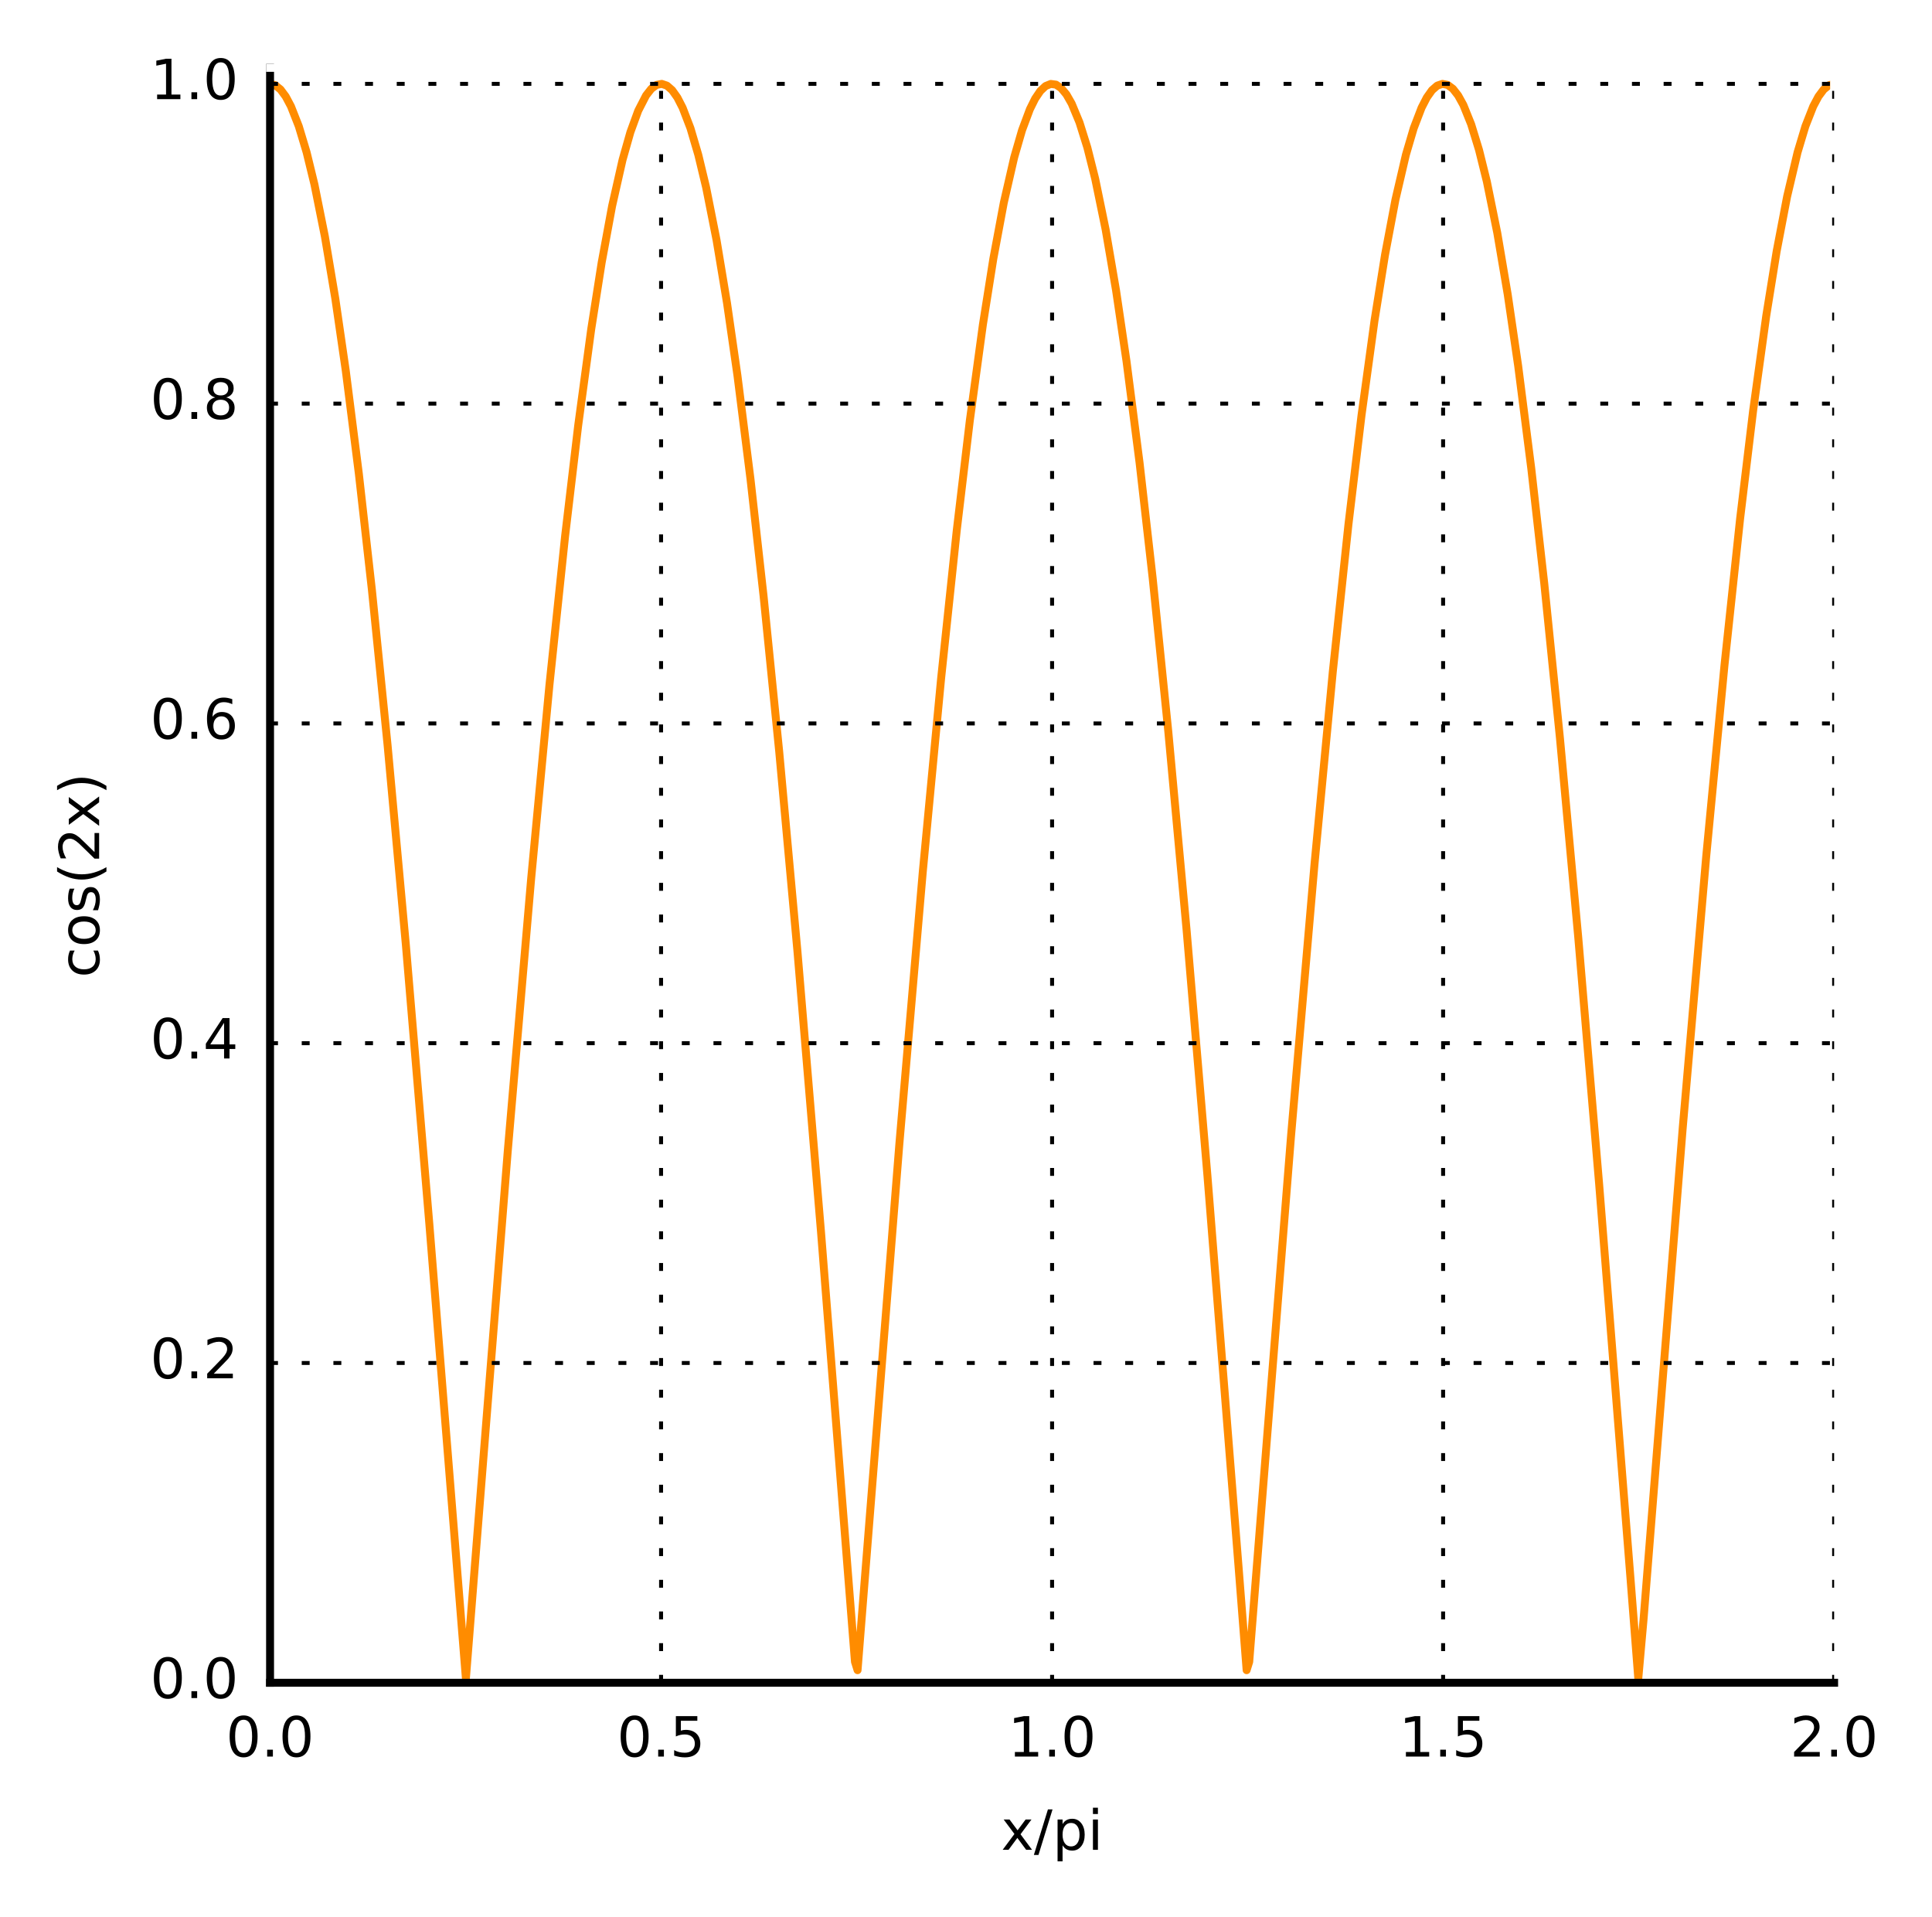
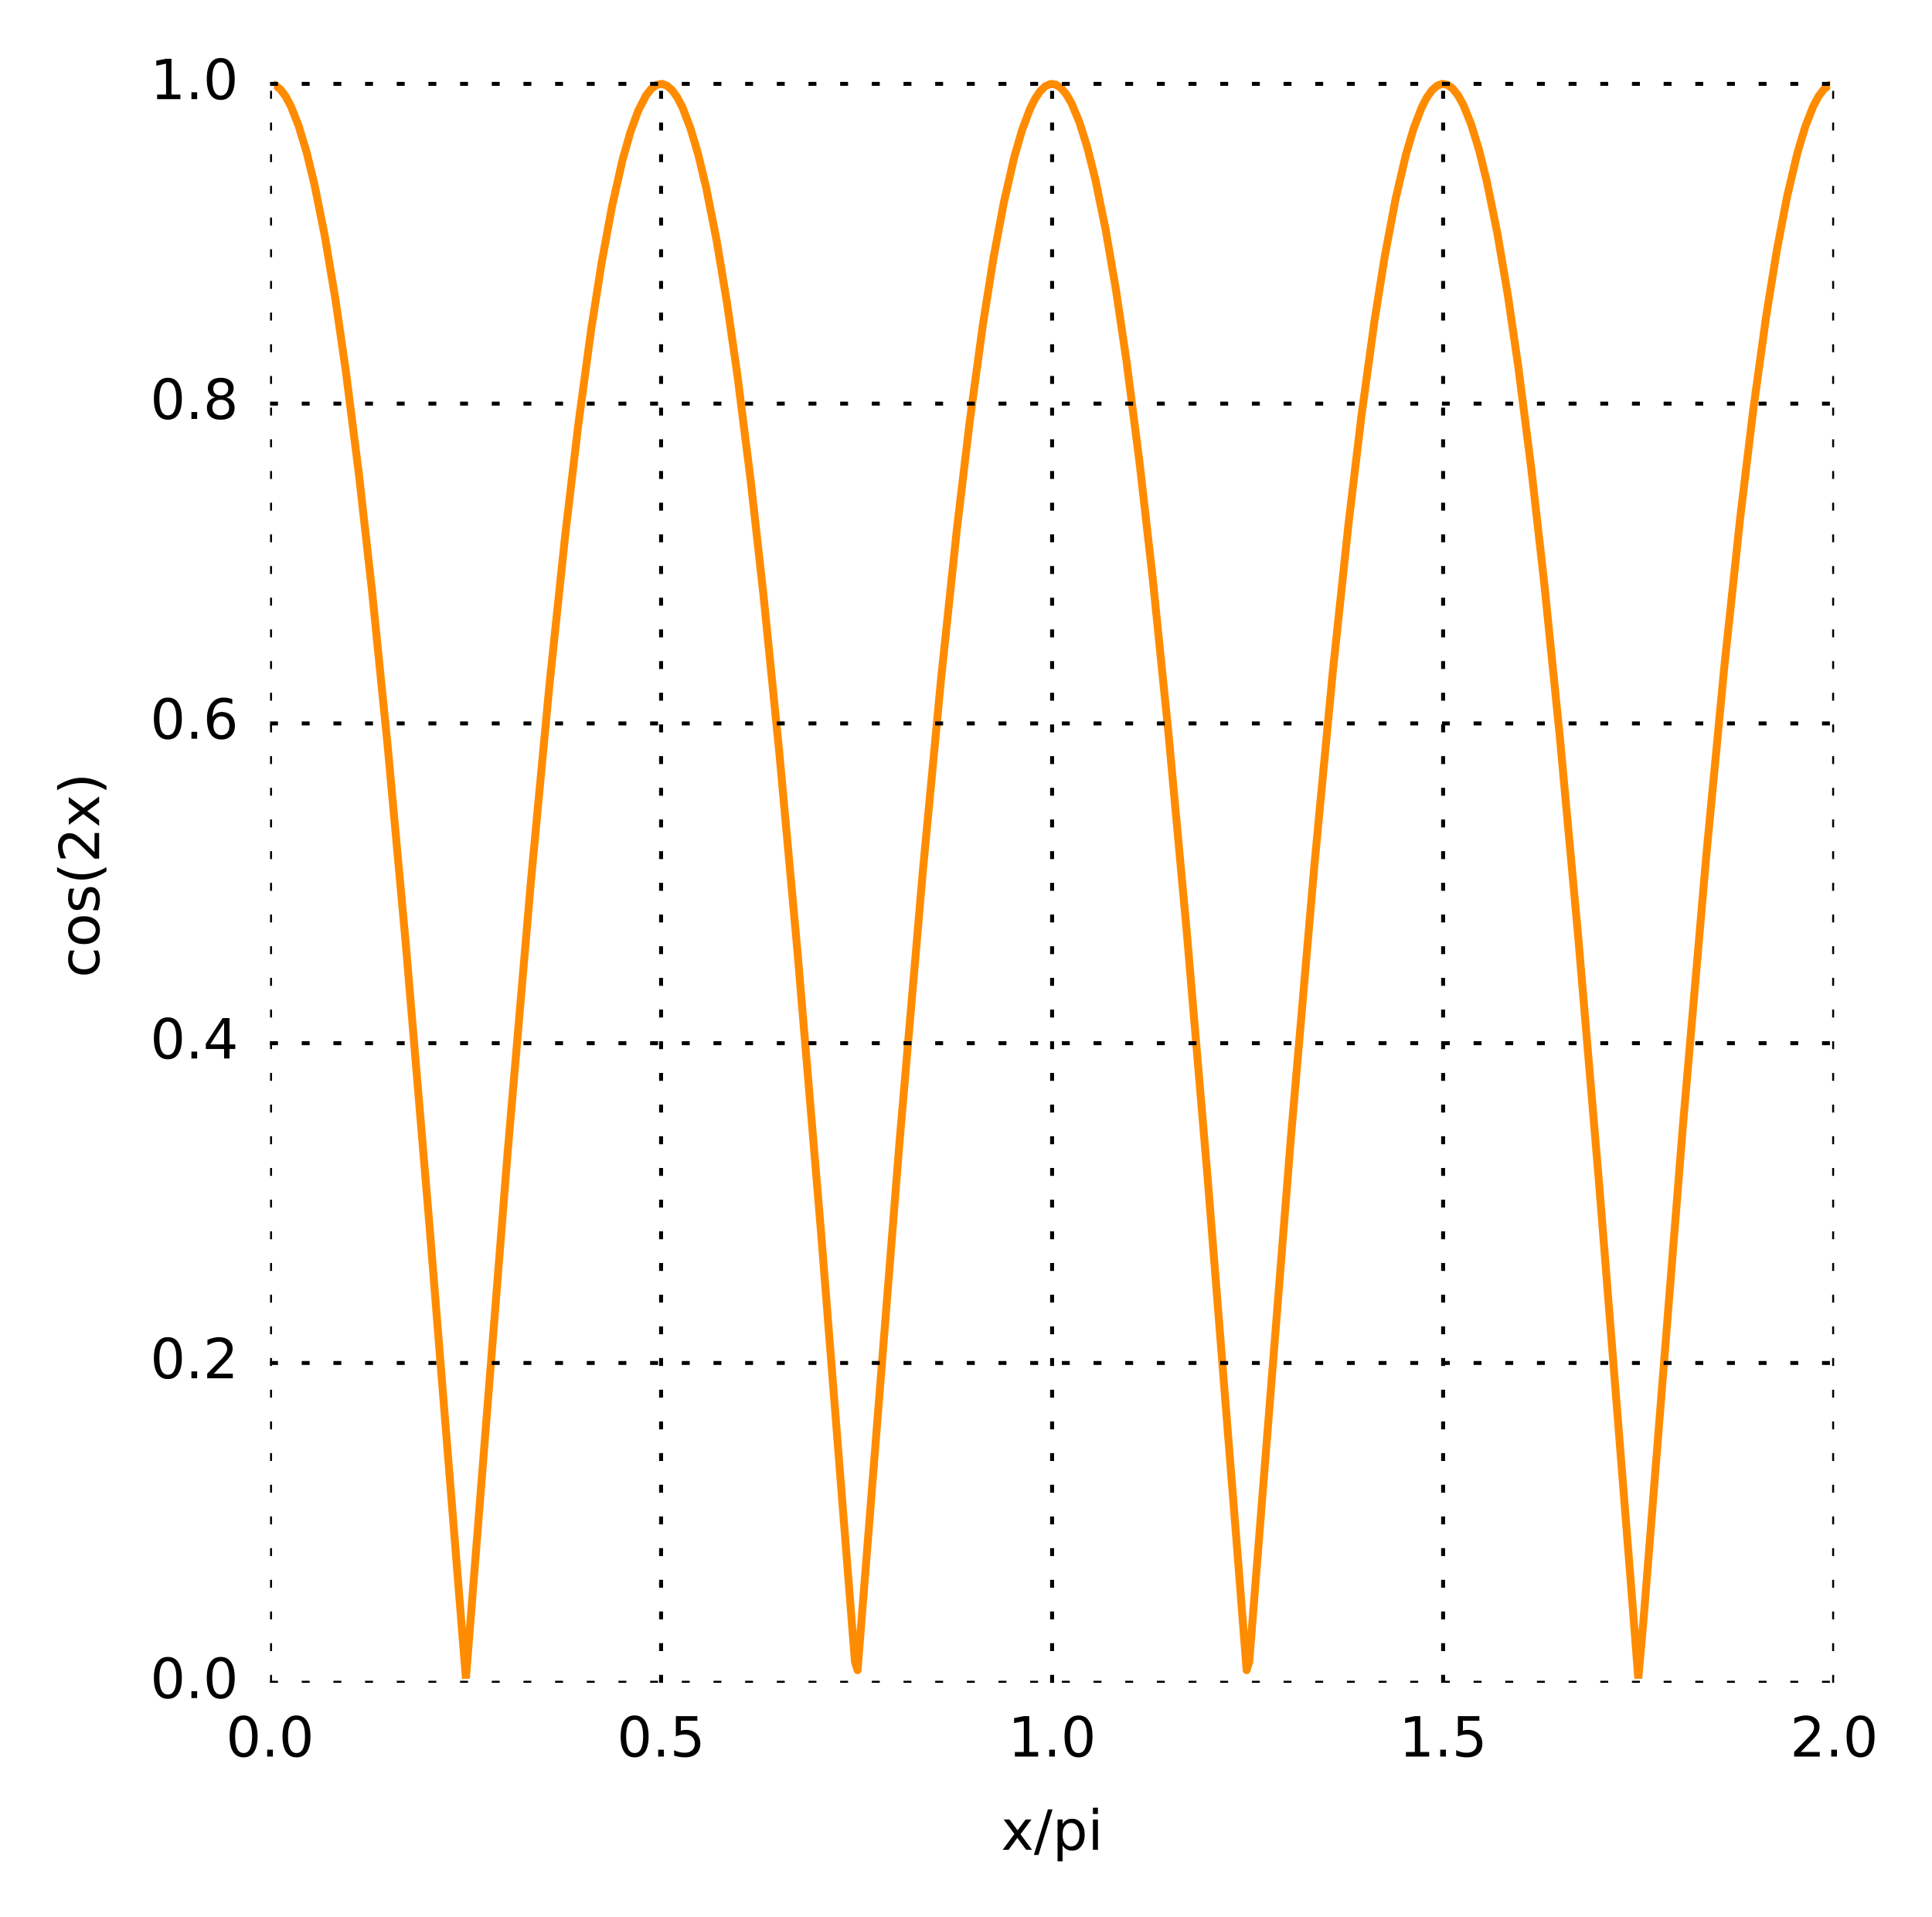
<svg xmlns="http://www.w3.org/2000/svg" xmlns:xlink="http://www.w3.org/1999/xlink" height="242pt" version="1.1" viewBox="0 0 244 242" width="244pt">
  <defs>
    <style type="text/css">
*{stroke-linecap:butt;stroke-linejoin:round;stroke-miterlimit:100000;}
  </style>
  </defs>
  <g id="figure_1">
    <g id="patch_1">
      <path d="M 0 242.222  L 244.405 242.222  L 244.405 0  L 0 0  z " style="fill:#ffffff;" />
    </g>
    <g id="axes_1">
      <g id="patch_2">
        <path d="M 34.107 212.472  L 231.639 212.472  L 231.639 8.568  L 34.107 8.568  z " style="fill:#ffffff;" />
      </g>
      <g id="line2d_1">
-         <path clip-path="url(#p4a780f7110)" d="M 34.107 10.587  L 34.766 10.765  L 35.426 11.298  L 36.085 12.185  L 36.745 13.424  L 37.734 15.939  L 38.724 19.232  L 39.713 23.291  L 41.032 29.865  L 42.351 37.723  L 43.67 46.812  L 45.319 59.803  L 46.968 74.473  L 48.947 94.065  L 51.255 119.265  L 54.223 154.534  L 58.84 211.943  L 64.116 145.473  L 67.084 110.919  L 69.392 86.481  L 71.371 67.674  L 73.02 53.74  L 74.669 41.552  L 75.988 33.148  L 77.307 26.006  L 78.626 20.176  L 79.615 16.69  L 80.604 13.979  L 81.594 12.054  L 82.253 11.212  L 82.913 10.723  L 83.572 10.59  L 84.232 10.812  L 84.891 11.389  L 85.551 12.32  L 86.21 13.604  L 87.2 16.184  L 88.189 19.542  L 89.178 23.663  L 90.497 30.319  L 91.817 38.256  L 93.136 47.419  L 94.784 60.498  L 96.433 75.248  L 98.412 94.924  L 100.72 120.206  L 103.688 155.549  L 107.975 209.825  L 108.305 210.884  L 113.581 144.475  L 116.549 110.005  L 118.858 85.655  L 120.836 66.938  L 122.485 53.088  L 124.134 40.99  L 125.453 32.664  L 126.772 25.602  L 128.091 19.856  L 129.081 16.434  L 130.07 13.789  L 130.729 12.461  L 131.389 11.486  L 132.048 10.865  L 132.708 10.598  L 133.368 10.687  L 134.027 11.131  L 134.687 11.93  L 135.346 13.081  L 136.335 15.466  L 137.325 18.63  L 138.314 22.562  L 139.633 28.972  L 140.952 36.672  L 142.271 45.61  L 143.92 58.426  L 145.569 72.935  L 147.548 92.356  L 149.856 117.392  L 152.494 148.478  L 156.451 198.19  L 157.441 210.884  L 157.77 209.825  L 163.047 143.479  L 166.015 109.095  L 168.323 84.833  L 170.302 66.206  L 171.951 52.441  L 173.599 40.434  L 174.919 32.185  L 176.238 25.204  L 177.557 19.542  L 178.546 16.184  L 179.535 13.604  L 180.195 12.32  L 180.854 11.389  L 181.514 10.812  L 182.173 10.59  L 182.833 10.723  L 183.493 11.212  L 184.152 12.054  L 184.812 13.25  L 185.801 15.7  L 186.79 18.929  L 187.78 22.924  L 189.099 29.415  L 190.418 37.195  L 191.737 46.209  L 193.386 59.113  L 195.034 73.702  L 197.013 93.209  L 199.321 118.327  L 201.96 149.483  L 205.917 199.247  L 206.906 211.943  L 207.566 204.533  L 212.512 142.485  L 215.48 108.187  L 217.789 84.015  L 219.767 65.479  L 221.416 51.797  L 223.065 39.882  L 224.384 31.711  L 225.703 24.811  L 227.022 19.232  L 228.011 15.939  L 229.001 13.424  L 229.66 12.185  L 230.32 11.298  L 230.979 10.765  L 231.639 10.587  L 231.639 10.587  " style="fill:none;stroke:#ff8c00;stroke-linecap:square;" />
+         <path clip-path="url(#pade749d663)" d="M 34.107 10.587  L 34.766 10.765  L 35.426 11.298  L 36.085 12.185  L 36.745 13.424  L 37.734 15.939  L 38.724 19.232  L 39.713 23.291  L 41.032 29.865  L 42.351 37.723  L 43.67 46.812  L 45.319 59.803  L 46.968 74.473  L 48.947 94.065  L 51.255 119.265  L 54.223 154.534  L 58.84 211.943  L 64.116 145.473  L 67.084 110.919  L 69.392 86.481  L 71.371 67.674  L 73.02 53.74  L 74.669 41.552  L 75.988 33.148  L 77.307 26.006  L 78.626 20.176  L 79.615 16.69  L 80.604 13.979  L 81.594 12.054  L 82.253 11.212  L 82.913 10.723  L 83.572 10.59  L 84.232 10.812  L 84.891 11.389  L 85.551 12.32  L 86.21 13.604  L 87.2 16.184  L 88.189 19.542  L 89.178 23.663  L 90.497 30.319  L 91.817 38.256  L 93.136 47.419  L 94.784 60.498  L 96.433 75.248  L 98.412 94.924  L 100.72 120.206  L 103.688 155.549  L 107.975 209.825  L 108.305 210.884  L 113.581 144.475  L 116.549 110.005  L 118.858 85.655  L 120.836 66.938  L 122.485 53.088  L 124.134 40.99  L 125.453 32.664  L 126.772 25.602  L 128.091 19.856  L 129.081 16.434  L 130.07 13.789  L 130.729 12.461  L 131.389 11.486  L 132.048 10.865  L 132.708 10.598  L 133.368 10.687  L 134.027 11.131  L 134.687 11.93  L 135.346 13.081  L 136.335 15.466  L 137.325 18.63  L 138.314 22.562  L 139.633 28.972  L 140.952 36.672  L 142.271 45.61  L 143.92 58.426  L 145.569 72.935  L 147.548 92.356  L 149.856 117.392  L 152.494 148.478  L 156.451 198.19  L 157.441 210.884  L 157.77 209.825  L 163.047 143.479  L 166.015 109.095  L 168.323 84.833  L 170.302 66.206  L 171.951 52.441  L 173.599 40.434  L 174.919 32.185  L 176.238 25.204  L 177.557 19.542  L 178.546 16.184  L 179.535 13.604  L 180.195 12.32  L 180.854 11.389  L 181.514 10.812  L 182.173 10.59  L 182.833 10.723  L 183.493 11.212  L 184.152 12.054  L 184.812 13.25  L 185.801 15.7  L 186.79 18.929  L 187.78 22.924  L 189.099 29.415  L 190.418 37.195  L 191.737 46.209  L 193.386 59.113  L 195.034 73.702  L 197.013 93.209  L 199.321 118.327  L 201.96 149.483  L 205.917 199.247  L 206.906 211.943  L 207.566 204.533  L 212.512 142.485  L 215.48 108.187  L 217.789 84.015  L 219.767 65.479  L 221.416 51.797  L 223.065 39.882  L 224.384 31.711  L 225.703 24.811  L 227.022 19.232  L 228.011 15.939  L 229.001 13.424  L 229.66 12.185  L 230.32 11.298  L 230.979 10.765  L 231.639 10.587  L 231.639 10.587  " style="fill:none;stroke:#ff8c00;stroke-linecap:square;" />
      </g>
      <g id="patch_3">
-         <path d="M 34.107 212.472  L 34.107 8.568  " style="fill:none;stroke:#000000;stroke-linecap:square;stroke-linejoin:miter;" />
+         <path d="M 34.107 212.472  L 231.639 212.472  " style="fill:none;stroke:#ffffff;stroke-linecap:square;stroke-linejoin:miter;" />
      </g>
      <g id="patch_4">
+         <path d="M 34.107 8.568  L 231.639 8.568  " style="fill:none;stroke:#ffffff;stroke-linecap:square;stroke-linejoin:miter;" />
+       </g>
+       <g id="patch_5">
+         <path d="M 34.107 212.472  L 34.107 8.568  " style="fill:none;stroke:#ffffff;stroke-linecap:square;stroke-linejoin:miter;" />
+       </g>
+       <g id="patch_6">
        <path d="M 231.639 212.472  L 231.639 8.568  " style="fill:none;stroke:#ffffff;stroke-linecap:square;stroke-linejoin:miter;" />
-       </g>
-       <g id="patch_5">
-         <path d="M 34.107 8.568  L 231.639 8.568  " style="fill:none;stroke:#ffffff;stroke-linecap:square;stroke-linejoin:miter;" />
-       </g>
-       <g id="patch_6">
-         <path d="M 34.107 212.472  L 231.639 212.472  " style="fill:none;stroke:#000000;stroke-linecap:square;stroke-linejoin:miter;" />
      </g>
      <g id="matplotlib.axis_1">
        <g id="xtick_1">
          <g id="line2d_2">
-             <path clip-path="url(#p4a780f7110)" d="M 34.107 212.472  L 34.107 8.568  " style="fill:none;stroke:#000000;stroke-dasharray:1,3;stroke-dashoffset:0.0;stroke-width:0.5;" />
+             <path clip-path="url(#pade749d663)" d="M 34.107 212.472  L 34.107 8.568  " style="fill:none;stroke:#000000;stroke-dasharray:1,3;stroke-dashoffset:0.0;stroke-width:0.5;" />
          </g>
          <g id="line2d_3" />
          <g id="line2d_4" />
          <g id="text_1">
            <defs>
              <path d="M 10.688 12.406  L 21 12.406  L 21 0  L 10.688 0  z " id="BitstreamVeraSans-Roman-2e" />
              <path d="M 31.781 66.406  Q 24.172 66.406 20.328 58.906  Q 16.5 51.422 16.5 36.375  Q 16.5 21.391 20.328 13.891  Q 24.172 6.391 31.781 6.391  Q 39.453 6.391 43.281 13.891  Q 47.125 21.391 47.125 36.375  Q 47.125 51.422 43.281 58.906  Q 39.453 66.406 31.781 66.406  M 31.781 74.219  Q 44.047 74.219 50.516 64.516  Q 56.984 54.828 56.984 36.375  Q 56.984 17.969 50.516 8.266  Q 44.047 -1.422 31.781 -1.422  Q 19.531 -1.422 13.062 8.266  Q 6.594 17.969 6.594 36.375  Q 6.594 54.828 13.062 64.516  Q 19.531 74.219 31.781 74.219  " id="BitstreamVeraSans-Roman-30" />
            </defs>
            <g transform="translate(28.54078 221.7914)scale(0.07 -0.07)">
              <use xlink:href="#BitstreamVeraSans-Roman-30" />
              <use x="63.623" xlink:href="#BitstreamVeraSans-Roman-2e" />
              <use x="95.41" xlink:href="#BitstreamVeraSans-Roman-30" />
            </g>
          </g>
        </g>
        <g id="xtick_2">
          <g id="line2d_5">
-             <path clip-path="url(#p4a780f7110)" d="M 83.49 212.472  L 83.49 8.568  " style="fill:none;stroke:#000000;stroke-dasharray:1,3;stroke-dashoffset:0.0;stroke-width:0.5;" />
+             <path clip-path="url(#pade749d663)" d="M 83.49 212.472  L 83.49 8.568  " style="fill:none;stroke:#000000;stroke-dasharray:1,3;stroke-dashoffset:0.0;stroke-width:0.5;" />
          </g>
          <g id="line2d_6" />
          <g id="line2d_7" />
          <g id="text_2">
            <defs>
              <path d="M 10.797 72.906  L 49.516 72.906  L 49.516 64.594  L 19.828 64.594  L 19.828 46.734  Q 21.969 47.469 24.109 47.828  Q 26.266 48.188 28.422 48.188  Q 40.625 48.188 47.75 41.5  Q 54.891 34.812 54.891 23.391  Q 54.891 11.625 47.562 5.094  Q 40.234 -1.422 26.906 -1.422  Q 22.312 -1.422 17.547 -0.641  Q 12.797 0.141 7.719 1.703  L 7.719 11.625  Q 12.109 9.234 16.797 8.062  Q 21.484 6.891 26.703 6.891  Q 35.156 6.891 40.078 11.328  Q 45.016 15.766 45.016 23.391  Q 45.016 31 40.078 35.438  Q 35.156 39.891 26.703 39.891  Q 22.75 39.891 18.812 39.016  Q 14.891 38.141 10.797 36.281  z " id="BitstreamVeraSans-Roman-35" />
            </defs>
            <g transform="translate(77.92378 221.7914)scale(0.07 -0.07)">
              <use xlink:href="#BitstreamVeraSans-Roman-30" />
              <use x="63.623" xlink:href="#BitstreamVeraSans-Roman-2e" />
              <use x="95.41" xlink:href="#BitstreamVeraSans-Roman-35" />
            </g>
          </g>
        </g>
        <g id="xtick_3">
          <g id="line2d_8">
-             <path clip-path="url(#p4a780f7110)" d="M 132.873 212.472  L 132.873 8.568  " style="fill:none;stroke:#000000;stroke-dasharray:1,3;stroke-dashoffset:0.0;stroke-width:0.5;" />
+             <path clip-path="url(#pade749d663)" d="M 132.873 212.472  L 132.873 8.568  " style="fill:none;stroke:#000000;stroke-dasharray:1,3;stroke-dashoffset:0.0;stroke-width:0.5;" />
          </g>
          <g id="line2d_9" />
          <g id="line2d_10" />
          <g id="text_3">
            <defs>
              <path d="M 12.406 8.297  L 28.516 8.297  L 28.516 63.922  L 10.984 60.406  L 10.984 69.391  L 28.422 72.906  L 38.281 72.906  L 38.281 8.297  L 54.391 8.297  L 54.391 0  L 12.406 0  z " id="BitstreamVeraSans-Roman-31" />
            </defs>
            <g transform="translate(127.3068 221.7914)scale(0.07 -0.07)">
              <use xlink:href="#BitstreamVeraSans-Roman-31" />
              <use x="63.623" xlink:href="#BitstreamVeraSans-Roman-2e" />
              <use x="95.41" xlink:href="#BitstreamVeraSans-Roman-30" />
            </g>
          </g>
        </g>
        <g id="xtick_4">
          <g id="line2d_11">
-             <path clip-path="url(#p4a780f7110)" d="M 182.256 212.472  L 182.256 8.568  " style="fill:none;stroke:#000000;stroke-dasharray:1,3;stroke-dashoffset:0.0;stroke-width:0.5;" />
+             <path clip-path="url(#pade749d663)" d="M 182.256 212.472  L 182.256 8.568  " style="fill:none;stroke:#000000;stroke-dasharray:1,3;stroke-dashoffset:0.0;stroke-width:0.5;" />
          </g>
          <g id="line2d_12" />
          <g id="line2d_13" />
          <g id="text_4">
            <g transform="translate(176.6898 221.7914)scale(0.07 -0.07)">
              <use xlink:href="#BitstreamVeraSans-Roman-31" />
              <use x="63.623" xlink:href="#BitstreamVeraSans-Roman-2e" />
              <use x="95.41" xlink:href="#BitstreamVeraSans-Roman-35" />
            </g>
          </g>
        </g>
        <g id="xtick_5">
          <g id="line2d_14">
-             <path clip-path="url(#p4a780f7110)" d="M 231.639 212.472  L 231.639 8.568  " style="fill:none;stroke:#000000;stroke-dasharray:1,3;stroke-dashoffset:0.0;stroke-width:0.5;" />
+             <path clip-path="url(#pade749d663)" d="M 231.639 212.472  L 231.639 8.568  " style="fill:none;stroke:#000000;stroke-dasharray:1,3;stroke-dashoffset:0.0;stroke-width:0.5;" />
          </g>
          <g id="line2d_15" />
          <g id="line2d_16" />
          <g id="text_5">
            <defs>
              <path d="M 19.188 8.297  L 53.609 8.297  L 53.609 0  L 7.328 0  L 7.328 8.297  Q 12.938 14.109 22.625 23.891  Q 32.328 33.688 34.812 36.531  Q 39.547 41.844 41.422 45.531  Q 43.312 49.219 43.312 52.781  Q 43.312 58.594 39.234 62.25  Q 35.156 65.922 28.609 65.922  Q 23.969 65.922 18.812 64.312  Q 13.672 62.703 7.812 59.422  L 7.812 69.391  Q 13.766 71.781 18.938 73  Q 24.125 74.219 28.422 74.219  Q 39.75 74.219 46.484 68.547  Q 53.219 62.891 53.219 53.422  Q 53.219 48.922 51.531 44.891  Q 49.859 40.875 45.406 35.406  Q 44.188 33.984 37.641 27.219  Q 31.109 20.453 19.188 8.297  " id="BitstreamVeraSans-Roman-32" />
            </defs>
            <g transform="translate(226.0728 221.7914)scale(0.07 -0.07)">
              <use xlink:href="#BitstreamVeraSans-Roman-32" />
              <use x="63.623" xlink:href="#BitstreamVeraSans-Roman-2e" />
              <use x="95.41" xlink:href="#BitstreamVeraSans-Roman-30" />
            </g>
          </g>
        </g>
        <g id="text_6">
          <defs>
            <path d="M 54.891 54.688  L 35.109 28.078  L 55.906 0  L 45.312 0  L 29.391 21.484  L 13.484 0  L 2.875 0  L 24.125 28.609  L 4.688 54.688  L 15.281 54.688  L 29.781 35.203  L 44.281 54.688  z " id="BitstreamVeraSans-Roman-78" />
            <path d="M 18.109 8.203  L 18.109 -20.797  L 9.078 -20.797  L 9.078 54.688  L 18.109 54.688  L 18.109 46.391  Q 20.953 51.266 25.266 53.625  Q 29.594 56 35.594 56  Q 45.562 56 51.781 48.094  Q 58.016 40.188 58.016 27.297  Q 58.016 14.406 51.781 6.484  Q 45.562 -1.422 35.594 -1.422  Q 29.594 -1.422 25.266 0.953  Q 20.953 3.328 18.109 8.203  M 48.688 27.297  Q 48.688 37.203 44.609 42.844  Q 40.531 48.484 33.406 48.484  Q 26.266 48.484 22.188 42.844  Q 18.109 37.203 18.109 27.297  Q 18.109 17.391 22.188 11.75  Q 26.266 6.109 33.406 6.109  Q 40.531 6.109 44.609 11.75  Q 48.688 17.391 48.688 27.297  " id="BitstreamVeraSans-Roman-70" />
+             <path d="M 9.422 54.688  L 18.406 54.688  L 18.406 0  L 9.422 0  z M 9.422 75.984  L 18.406 75.984  L 18.406 64.594  L 9.422 64.594  z " id="BitstreamVeraSans-Roman-69" />
            <path d="M 25.391 72.906  L 33.688 72.906  L 8.297 -9.281  L 0 -9.281  z " id="BitstreamVeraSans-Roman-2f" />
-             <path d="M 9.422 54.688  L 18.406 54.688  L 18.406 0  L 9.422 0  z M 9.422 75.984  L 18.406 75.984  L 18.406 64.594  L 9.422 64.594  z " id="BitstreamVeraSans-Roman-69" />
          </defs>
          <g transform="translate(126.428 233.5661)scale(0.07 -0.07)">
            <use xlink:href="#BitstreamVeraSans-Roman-78" />
            <use x="59.18" xlink:href="#BitstreamVeraSans-Roman-2f" />
            <use x="92.871" xlink:href="#BitstreamVeraSans-Roman-70" />
            <use x="156.348" xlink:href="#BitstreamVeraSans-Roman-69" />
          </g>
        </g>
      </g>
      <g id="matplotlib.axis_2">
        <g id="ytick_1">
          <g id="line2d_17">
-             <path clip-path="url(#p4a780f7110)" d="M 34.107 212.472  L 231.639 212.472  " style="fill:none;stroke:#000000;stroke-dasharray:1,3;stroke-dashoffset:0.0;stroke-width:0.5;" />
+             <path clip-path="url(#pade749d663)" d="M 34.107 212.472  L 231.639 212.472  " style="fill:none;stroke:#000000;stroke-dasharray:1,3;stroke-dashoffset:0.0;stroke-width:0.5;" />
          </g>
          <g id="line2d_18" />
          <g id="line2d_19" />
          <g id="text_7">
            <g transform="translate(18.97469 214.4041)scale(0.07 -0.07)">
              <use xlink:href="#BitstreamVeraSans-Roman-30" />
              <use x="63.623" xlink:href="#BitstreamVeraSans-Roman-2e" />
              <use x="95.41" xlink:href="#BitstreamVeraSans-Roman-30" />
            </g>
          </g>
        </g>
        <g id="ytick_2">
          <g id="line2d_20">
-             <path clip-path="url(#p4a780f7110)" d="M 34.107 172.095  L 231.639 172.095  " style="fill:none;stroke:#000000;stroke-dasharray:1,3;stroke-dashoffset:0.0;stroke-width:0.5;" />
+             <path clip-path="url(#pade749d663)" d="M 34.107 172.095  L 231.639 172.095  " style="fill:none;stroke:#000000;stroke-dasharray:1,3;stroke-dashoffset:0.0;stroke-width:0.5;" />
          </g>
          <g id="line2d_21" />
          <g id="line2d_22" />
          <g id="text_8">
            <g transform="translate(18.97469 174.027)scale(0.07 -0.07)">
              <use xlink:href="#BitstreamVeraSans-Roman-30" />
              <use x="63.623" xlink:href="#BitstreamVeraSans-Roman-2e" />
              <use x="95.41" xlink:href="#BitstreamVeraSans-Roman-32" />
            </g>
          </g>
        </g>
        <g id="ytick_3">
          <g id="line2d_23">
-             <path clip-path="url(#p4a780f7110)" d="M 34.107 131.718  L 231.639 131.718  " style="fill:none;stroke:#000000;stroke-dasharray:1,3;stroke-dashoffset:0.0;stroke-width:0.5;" />
+             <path clip-path="url(#pade749d663)" d="M 34.107 131.718  L 231.639 131.718  " style="fill:none;stroke:#000000;stroke-dasharray:1,3;stroke-dashoffset:0.0;stroke-width:0.5;" />
          </g>
          <g id="line2d_24" />
          <g id="line2d_25" />
          <g id="text_9">
            <defs>
              <path d="M 37.797 64.312  L 12.891 25.391  L 37.797 25.391  z M 35.203 72.906  L 47.609 72.906  L 47.609 25.391  L 58.016 25.391  L 58.016 17.188  L 47.609 17.188  L 47.609 0  L 37.797 0  L 37.797 17.188  L 4.891 17.188  L 4.891 26.703  z " id="BitstreamVeraSans-Roman-34" />
            </defs>
            <g transform="translate(18.97469 133.65)scale(0.07 -0.07)">
              <use xlink:href="#BitstreamVeraSans-Roman-30" />
              <use x="63.623" xlink:href="#BitstreamVeraSans-Roman-2e" />
              <use x="95.41" xlink:href="#BitstreamVeraSans-Roman-34" />
            </g>
          </g>
        </g>
        <g id="ytick_4">
          <g id="line2d_26">
-             <path clip-path="url(#p4a780f7110)" d="M 34.107 91.341  L 231.639 91.341  " style="fill:none;stroke:#000000;stroke-dasharray:1,3;stroke-dashoffset:0.0;stroke-width:0.5;" />
+             <path clip-path="url(#pade749d663)" d="M 34.107 91.341  L 231.639 91.341  " style="fill:none;stroke:#000000;stroke-dasharray:1,3;stroke-dashoffset:0.0;stroke-width:0.5;" />
          </g>
          <g id="line2d_27" />
          <g id="line2d_28" />
          <g id="text_10">
            <defs>
              <path d="M 33.016 40.375  Q 26.375 40.375 22.484 35.828  Q 18.609 31.297 18.609 23.391  Q 18.609 15.531 22.484 10.953  Q 26.375 6.391 33.016 6.391  Q 39.656 6.391 43.531 10.953  Q 47.406 15.531 47.406 23.391  Q 47.406 31.297 43.531 35.828  Q 39.656 40.375 33.016 40.375  M 52.594 71.297  L 52.594 62.312  Q 48.875 64.062 45.094 64.984  Q 41.312 65.922 37.594 65.922  Q 27.828 65.922 22.672 59.328  Q 17.531 52.734 16.797 39.406  Q 19.672 43.656 24.016 45.922  Q 28.375 48.188 33.594 48.188  Q 44.578 48.188 50.953 41.516  Q 57.328 34.859 57.328 23.391  Q 57.328 12.156 50.688 5.359  Q 44.047 -1.422 33.016 -1.422  Q 20.359 -1.422 13.672 8.266  Q 6.984 17.969 6.984 36.375  Q 6.984 53.656 15.188 63.938  Q 23.391 74.219 37.203 74.219  Q 40.922 74.219 44.703 73.484  Q 48.484 72.75 52.594 71.297  " id="BitstreamVeraSans-Roman-36" />
            </defs>
            <g transform="translate(18.97469 93.27297)scale(0.07 -0.07)">
              <use xlink:href="#BitstreamVeraSans-Roman-30" />
              <use x="63.623" xlink:href="#BitstreamVeraSans-Roman-2e" />
              <use x="95.41" xlink:href="#BitstreamVeraSans-Roman-36" />
            </g>
          </g>
        </g>
        <g id="ytick_5">
          <g id="line2d_29">
-             <path clip-path="url(#p4a780f7110)" d="M 34.107 50.964  L 231.639 50.964  " style="fill:none;stroke:#000000;stroke-dasharray:1,3;stroke-dashoffset:0.0;stroke-width:0.5;" />
+             <path clip-path="url(#pade749d663)" d="M 34.107 50.964  L 231.639 50.964  " style="fill:none;stroke:#000000;stroke-dasharray:1,3;stroke-dashoffset:0.0;stroke-width:0.5;" />
          </g>
          <g id="line2d_30" />
          <g id="line2d_31" />
          <g id="text_11">
            <defs>
              <path d="M 31.781 34.625  Q 24.75 34.625 20.719 30.859  Q 16.703 27.094 16.703 20.516  Q 16.703 13.922 20.719 10.156  Q 24.75 6.391 31.781 6.391  Q 38.812 6.391 42.859 10.172  Q 46.922 13.969 46.922 20.516  Q 46.922 27.094 42.891 30.859  Q 38.875 34.625 31.781 34.625  M 21.922 38.812  Q 15.578 40.375 12.031 44.719  Q 8.5 49.078 8.5 55.328  Q 8.5 64.062 14.719 69.141  Q 20.953 74.219 31.781 74.219  Q 42.672 74.219 48.875 69.141  Q 55.078 64.062 55.078 55.328  Q 55.078 49.078 51.531 44.719  Q 48 40.375 41.703 38.812  Q 48.828 37.156 52.797 32.312  Q 56.781 27.484 56.781 20.516  Q 56.781 9.906 50.312 4.234  Q 43.844 -1.422 31.781 -1.422  Q 19.734 -1.422 13.25 4.234  Q 6.781 9.906 6.781 20.516  Q 6.781 27.484 10.781 32.312  Q 14.797 37.156 21.922 38.812  M 18.312 54.391  Q 18.312 48.734 21.844 45.562  Q 25.391 42.391 31.781 42.391  Q 38.141 42.391 41.719 45.562  Q 45.312 48.734 45.312 54.391  Q 45.312 60.062 41.719 63.234  Q 38.141 66.406 31.781 66.406  Q 25.391 66.406 21.844 63.234  Q 18.312 60.062 18.312 54.391  " id="BitstreamVeraSans-Roman-38" />
            </defs>
            <g transform="translate(18.97469 52.89594)scale(0.07 -0.07)">
              <use xlink:href="#BitstreamVeraSans-Roman-30" />
              <use x="63.623" xlink:href="#BitstreamVeraSans-Roman-2e" />
              <use x="95.41" xlink:href="#BitstreamVeraSans-Roman-38" />
            </g>
          </g>
        </g>
        <g id="ytick_6">
          <g id="line2d_32">
-             <path clip-path="url(#p4a780f7110)" d="M 34.107 10.587  L 231.639 10.587  " style="fill:none;stroke:#000000;stroke-dasharray:1,3;stroke-dashoffset:0.0;stroke-width:0.5;" />
+             <path clip-path="url(#pade749d663)" d="M 34.107 10.587  L 231.639 10.587  " style="fill:none;stroke:#000000;stroke-dasharray:1,3;stroke-dashoffset:0.0;stroke-width:0.5;" />
          </g>
          <g id="line2d_33" />
          <g id="line2d_34" />
          <g id="text_12">
            <g transform="translate(18.97469 12.51891)scale(0.07 -0.07)">
              <use xlink:href="#BitstreamVeraSans-Roman-31" />
              <use x="63.623" xlink:href="#BitstreamVeraSans-Roman-2e" />
              <use x="95.41" xlink:href="#BitstreamVeraSans-Roman-30" />
            </g>
          </g>
        </g>
        <g id="text_13">
          <defs>
+             <path d="M 30.609 48.391  Q 23.391 48.391 19.188 42.75  Q 14.984 37.109 14.984 27.297  Q 14.984 17.484 19.156 11.844  Q 23.344 6.203 30.609 6.203  Q 37.797 6.203 41.984 11.859  Q 46.188 17.531 46.188 27.297  Q 46.188 37.016 41.984 42.703  Q 37.797 48.391 30.609 48.391  M 30.609 56  Q 42.328 56 49.016 48.375  Q 55.719 40.766 55.719 27.297  Q 55.719 13.875 49.016 6.219  Q 42.328 -1.422 30.609 -1.422  Q 18.844 -1.422 12.172 6.219  Q 5.516 13.875 5.516 27.297  Q 5.516 40.766 12.172 48.375  Q 18.844 56 30.609 56  " id="BitstreamVeraSans-Roman-6f" />
+             <path d="M 31 75.875  Q 24.469 64.656 21.281 53.656  Q 18.109 42.672 18.109 31.391  Q 18.109 20.125 21.312 9.062  Q 24.516 -2 31 -13.188  L 23.188 -13.188  Q 15.875 -1.703 12.234 9.375  Q 8.594 20.453 8.594 31.391  Q 8.594 42.281 12.203 53.312  Q 15.828 64.359 23.188 75.875  z " id="BitstreamVeraSans-Roman-28" />
            <path d="M 8.016 75.875  L 15.828 75.875  Q 23.141 64.359 26.781 53.312  Q 30.422 42.281 30.422 31.391  Q 30.422 20.453 26.781 9.375  Q 23.141 -1.703 15.828 -13.188  L 8.016 -13.188  Q 14.5 -2 17.703 9.062  Q 20.906 20.125 20.906 31.391  Q 20.906 42.672 17.703 53.656  Q 14.5 64.656 8.016 75.875  " id="BitstreamVeraSans-Roman-29" />
            <path d="M 44.281 53.078  L 44.281 44.578  Q 40.484 46.531 36.375 47.5  Q 32.281 48.484 27.875 48.484  Q 21.188 48.484 17.844 46.438  Q 14.5 44.391 14.5 40.281  Q 14.5 37.156 16.891 35.375  Q 19.281 33.594 26.516 31.984  L 29.594 31.297  Q 39.156 29.25 43.188 25.516  Q 47.219 21.781 47.219 15.094  Q 47.219 7.469 41.188 3.016  Q 35.156 -1.422 24.609 -1.422  Q 20.219 -1.422 15.453 -0.562  Q 10.688 0.297 5.422 2  L 5.422 11.281  Q 10.406 8.688 15.234 7.391  Q 20.062 6.109 24.812 6.109  Q 31.156 6.109 34.562 8.281  Q 37.984 10.453 37.984 14.406  Q 37.984 18.062 35.516 20.016  Q 33.062 21.969 24.703 23.781  L 21.578 24.516  Q 13.234 26.266 9.516 29.906  Q 5.812 33.547 5.812 39.891  Q 5.812 47.609 11.281 51.797  Q 16.75 56 26.812 56  Q 31.781 56 36.172 55.266  Q 40.578 54.547 44.281 53.078  " id="BitstreamVeraSans-Roman-73" />
-             <path d="M 30.609 48.391  Q 23.391 48.391 19.188 42.75  Q 14.984 37.109 14.984 27.297  Q 14.984 17.484 19.156 11.844  Q 23.344 6.203 30.609 6.203  Q 37.797 6.203 41.984 11.859  Q 46.188 17.531 46.188 27.297  Q 46.188 37.016 41.984 42.703  Q 37.797 48.391 30.609 48.391  M 30.609 56  Q 42.328 56 49.016 48.375  Q 55.719 40.766 55.719 27.297  Q 55.719 13.875 49.016 6.219  Q 42.328 -1.422 30.609 -1.422  Q 18.844 -1.422 12.172 6.219  Q 5.516 13.875 5.516 27.297  Q 5.516 40.766 12.172 48.375  Q 18.844 56 30.609 56  " id="BitstreamVeraSans-Roman-6f" />
            <path d="M 48.781 52.594  L 48.781 44.188  Q 44.969 46.297 41.141 47.344  Q 37.312 48.391 33.406 48.391  Q 24.656 48.391 19.812 42.844  Q 14.984 37.312 14.984 27.297  Q 14.984 17.281 19.812 11.734  Q 24.656 6.203 33.406 6.203  Q 37.312 6.203 41.141 7.25  Q 44.969 8.297 48.781 10.406  L 48.781 2.094  Q 45.016 0.344 40.984 -0.531  Q 36.969 -1.422 32.422 -1.422  Q 20.062 -1.422 12.781 6.344  Q 5.516 14.109 5.516 27.297  Q 5.516 40.672 12.859 48.328  Q 20.219 56 33.016 56  Q 37.156 56 41.109 55.141  Q 45.062 54.297 48.781 52.594  " id="BitstreamVeraSans-Roman-63" />
-             <path d="M 31 75.875  Q 24.469 64.656 21.281 53.656  Q 18.109 42.672 18.109 31.391  Q 18.109 20.125 21.312 9.062  Q 24.516 -2 31 -13.188  L 23.188 -13.188  Q 15.875 -1.703 12.234 9.375  Q 8.594 20.453 8.594 31.391  Q 8.594 42.281 12.203 53.312  Q 15.828 64.359 23.188 75.875  z " id="BitstreamVeraSans-Roman-28" />
          </defs>
          <g transform="translate(12.51891 123.4393)rotate(-90.0)scale(0.07 -0.07)">
            <use xlink:href="#BitstreamVeraSans-Roman-63" />
            <use x="54.98" xlink:href="#BitstreamVeraSans-Roman-6f" />
            <use x="116.162" xlink:href="#BitstreamVeraSans-Roman-73" />
            <use x="168.262" xlink:href="#BitstreamVeraSans-Roman-28" />
            <use x="207.275" xlink:href="#BitstreamVeraSans-Roman-32" />
            <use x="270.898" xlink:href="#BitstreamVeraSans-Roman-78" />
            <use x="330.078" xlink:href="#BitstreamVeraSans-Roman-29" />
          </g>
        </g>
      </g>
    </g>
  </g>
  <defs>
-     <clipPath id="p4a780f7110">
+     <clipPath id="pade749d663">
      <rect height="203.904" width="197.532" x="34.107" y="8.568" />
    </clipPath>
  </defs>
</svg>
